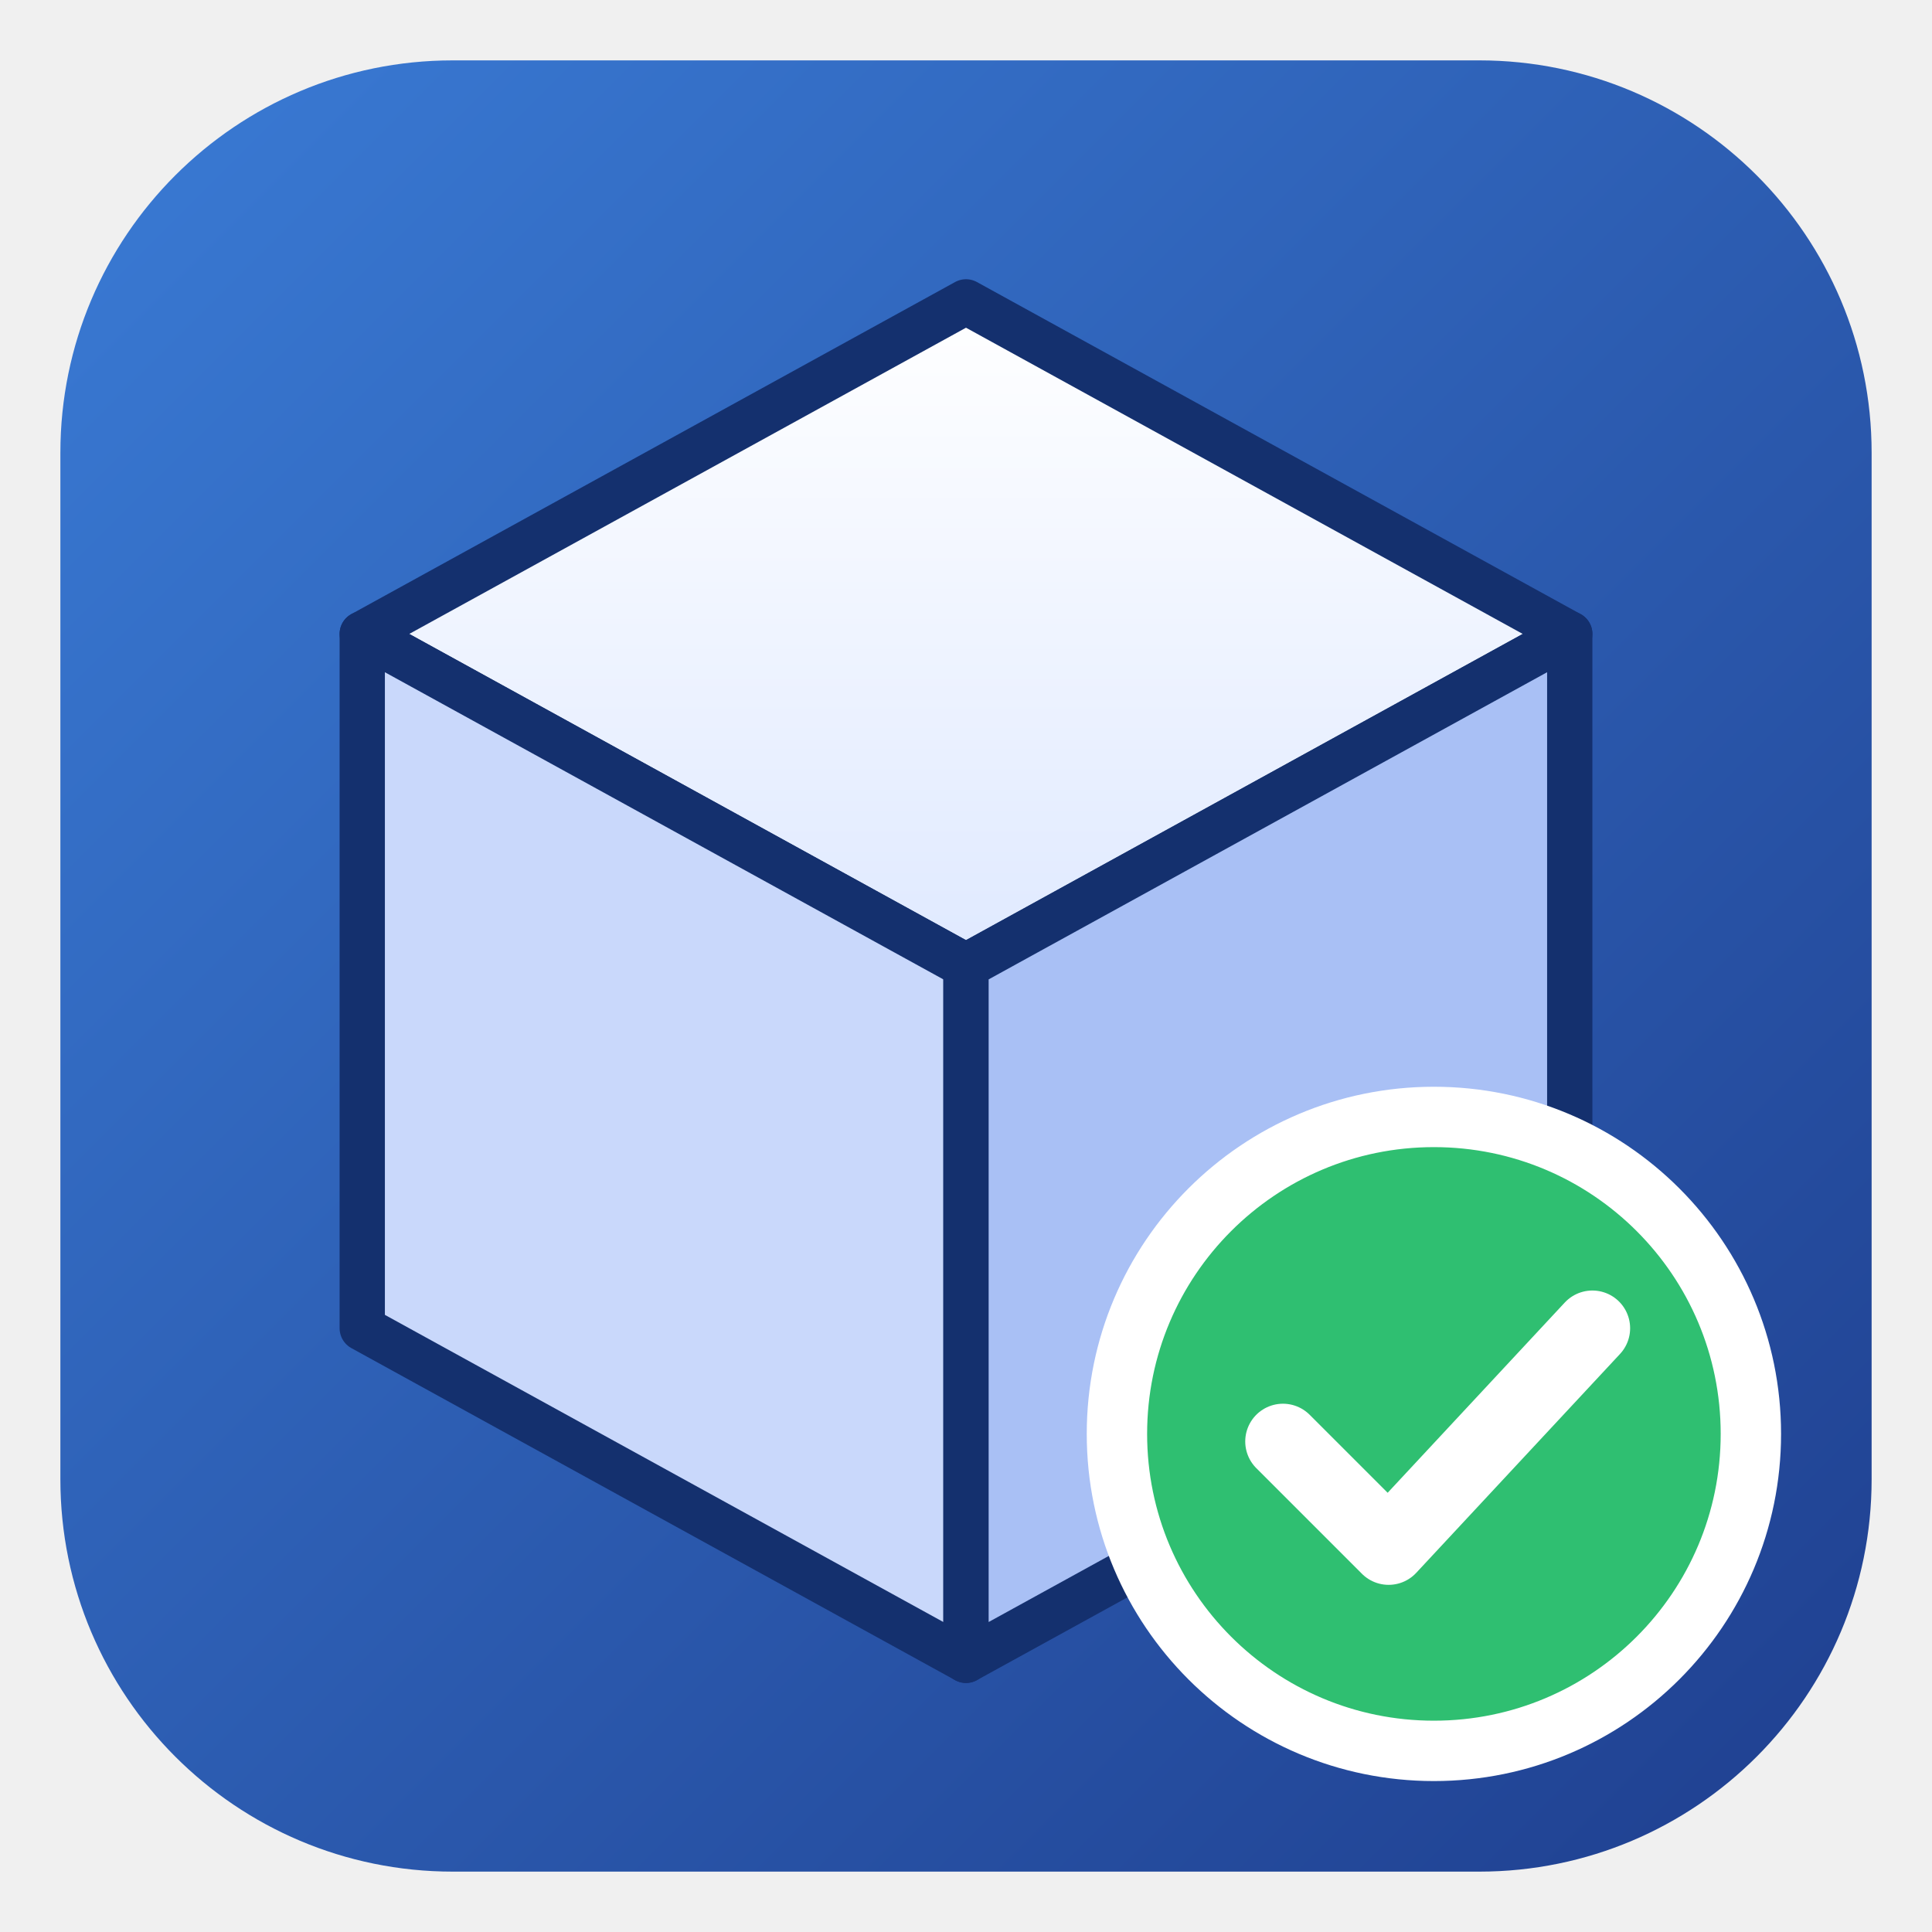
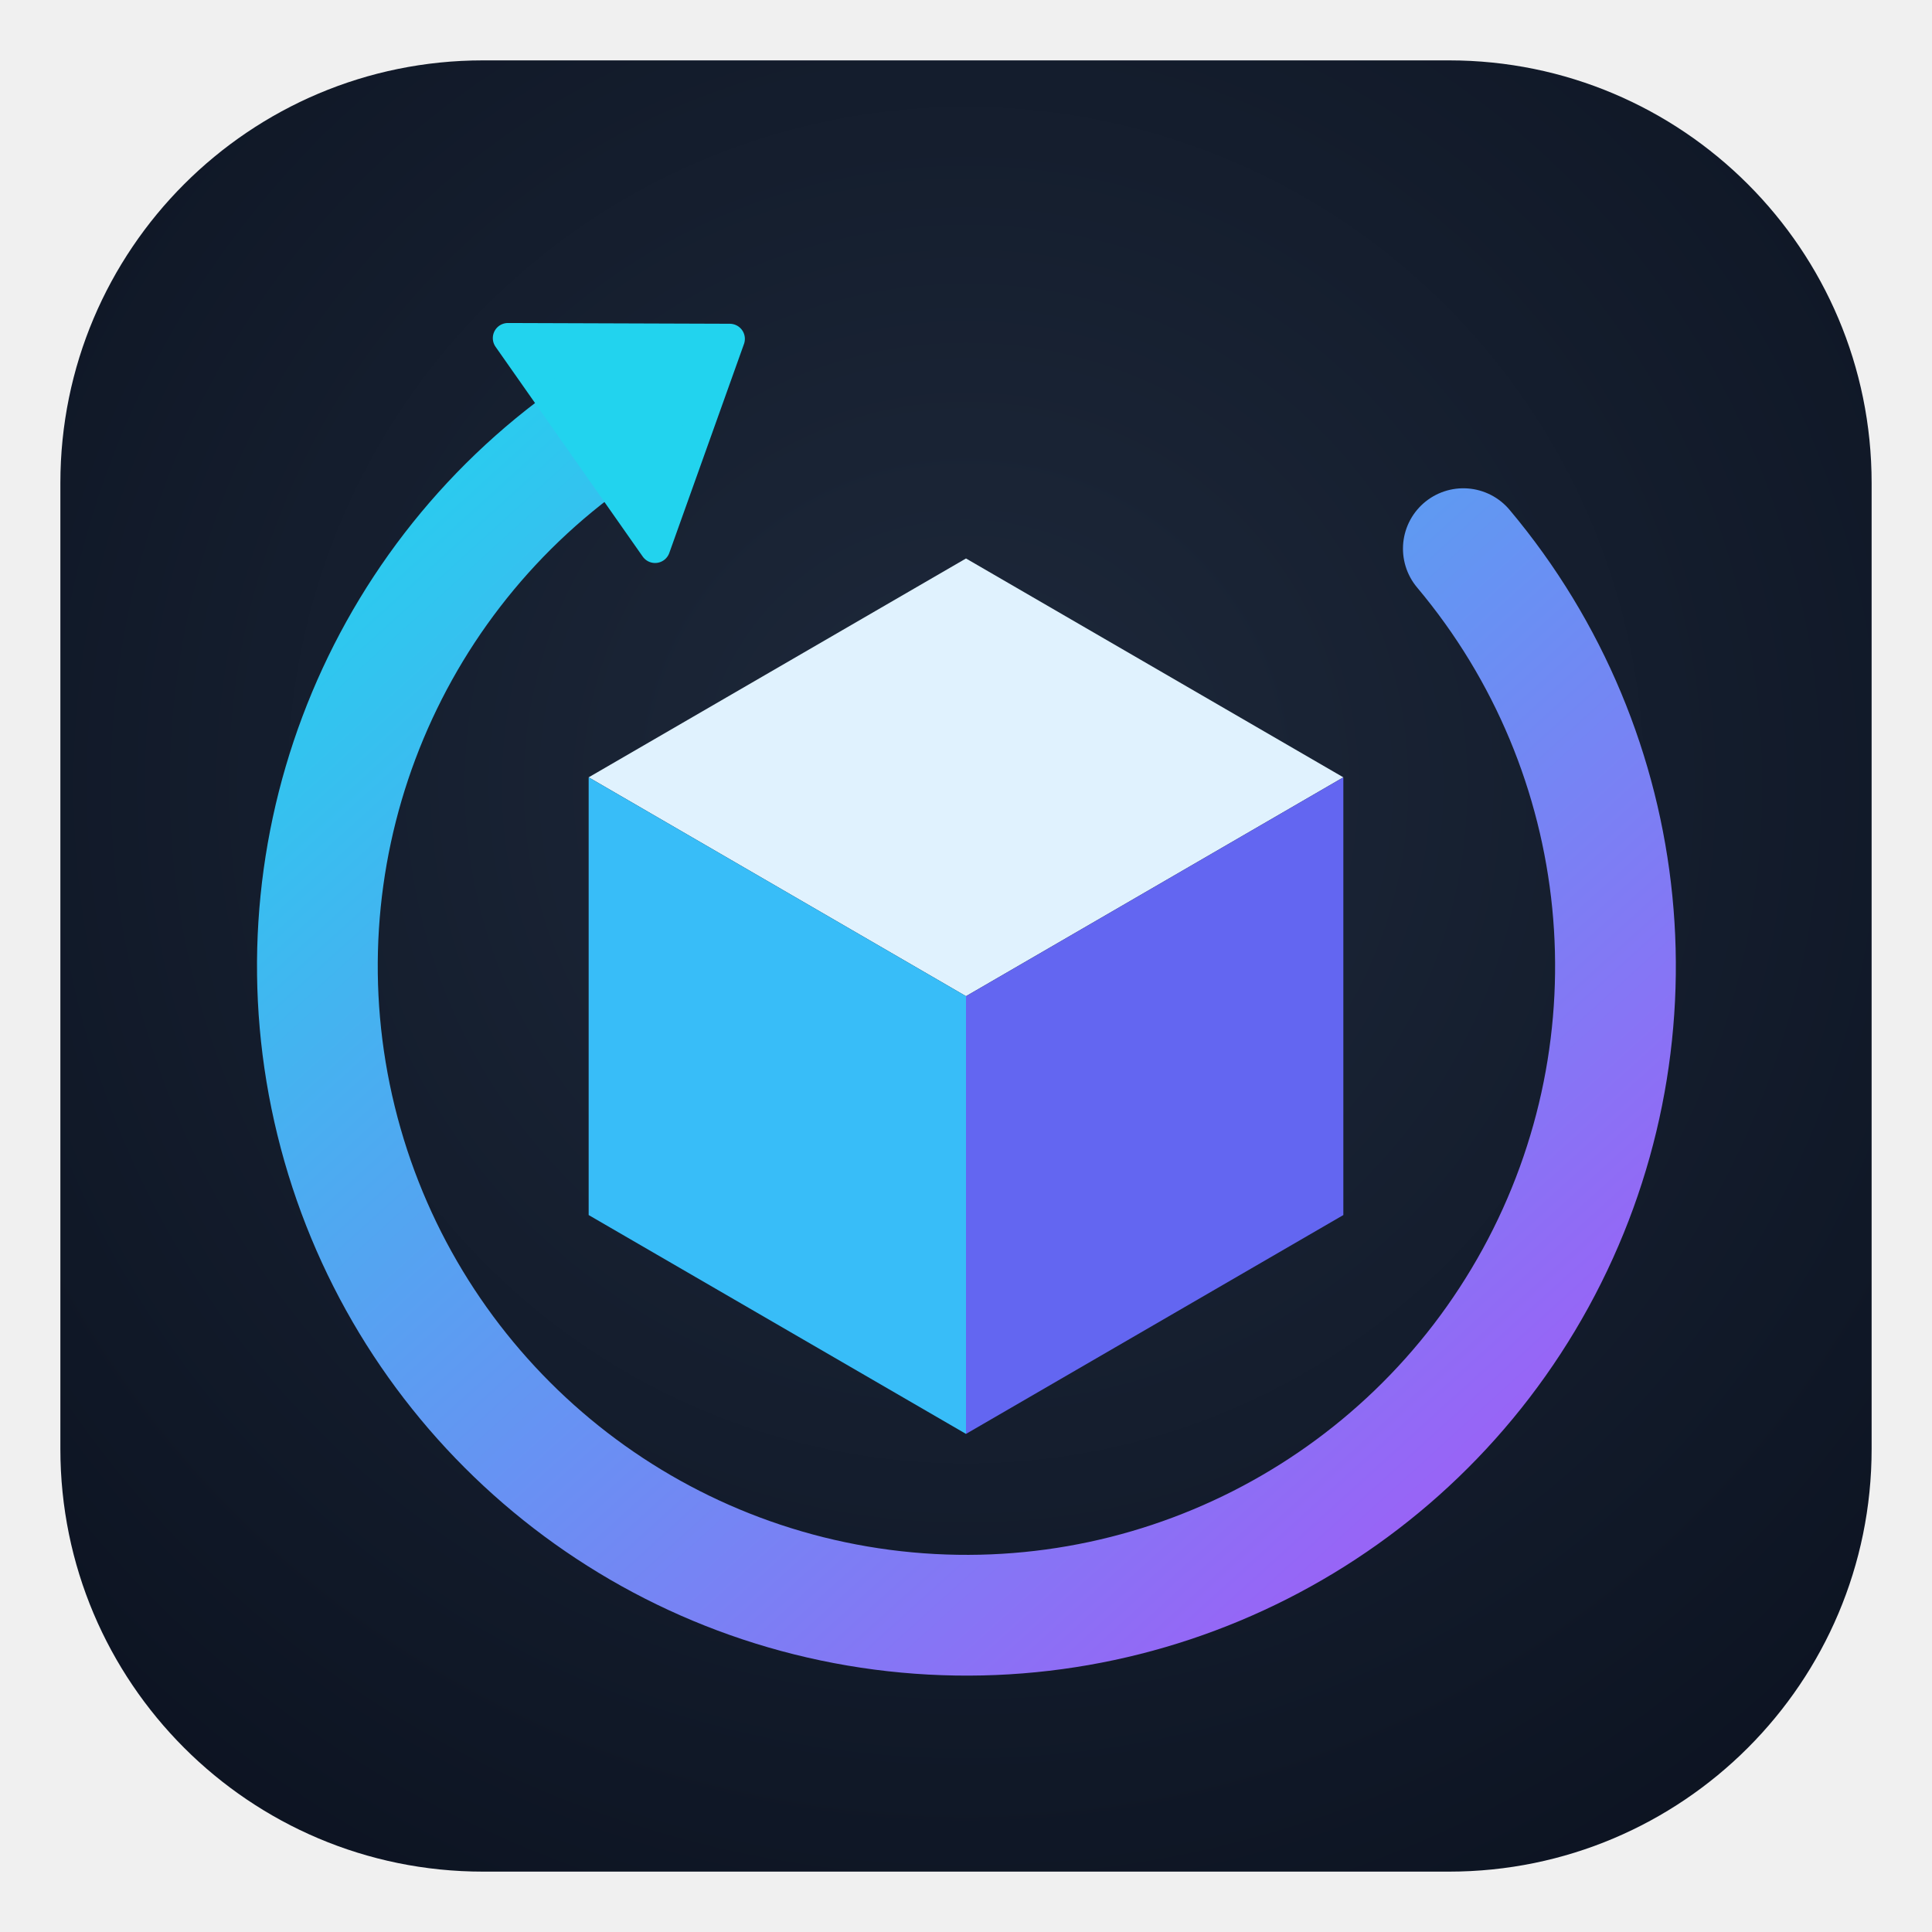
<svg xmlns="http://www.w3.org/2000/svg" width="256" height="256" viewBox="0 0 256 256">
  <defs>
-     <linearGradient id="bg" x1="0" y1="0" x2="1" y2="1">
-       <stop offset="0" stop-color="#3a7bd5" />
-       <stop offset="1" stop-color="#1f3f8f" />
-     </linearGradient>
-     <linearGradient id="top" x1="0" y1="0" x2="0" y2="1">
-       <stop offset="0" stop-color="#ffffff" />
-       <stop offset="1" stop-color="#dfe9ff" />
+     <radialGradient id="b-bg" cx=".5" cy=".4" r=".75">
+       <stop offset="0" stop-color="#1e293b" />
+       <stop offset="1" stop-color="#0b1220" />
+     </radialGradient>
+     <linearGradient id="b-ring" x1="0" y1="0" x2="1" y2="1">
+       <stop offset="0" stop-color="#22d3ee" />
+       <stop offset="1" stop-color="#a855f7" />
    </linearGradient>
  </defs>
-   <rect x="8" y="8" width="240" height="240" rx="52" fill="url(#bg)" />
-   <g stroke="#14306e" stroke-width="6" stroke-linejoin="round">
-     <path d="M128 40 208 84 128 128 48 84z" fill="url(#top)" />
-     <path d="M48 84 128 128v92L48 176z" fill="#c9d8fb" />
-     <path d="M208 84 128 128v92l80-44z" fill="#a9c0f5" />
-   </g>
-   <circle cx="190" cy="190" r="42" fill="#2fbf71" stroke="#ffffff" stroke-width="8" />
-   <path d="M170 191l14 14 27-29" fill="none" stroke="#ffffff" stroke-width="10" stroke-linecap="round" stroke-linejoin="round" />
+   <rect x="8" y="8" width="240" height="240" rx="56" fill="url(#b-bg)" />
+   <path d="M193.9 72.7A86 86 0 1 1 78.7 57.6" fill="none" stroke="url(#b-ring)" stroke-width="16" stroke-linecap="round" />
+   <polygon points="96.7,44.9 67.3,44.8 86.8,72.6" fill="#22d3ee" stroke="#22d3ee" stroke-width="4" stroke-linejoin="round" />
+   <polygon points="128.0,74.0 178.0,103.0 128.0,132.0 78.0,103.0" fill="#e0f2fe" />
+   <polygon points="78.0,103.0 128.0,132.0 128.0,190.0 78.0,161.0" fill="#38bdf8" />
+   <polygon points="128.0,132.0 178.0,103.0 178.0,161.0 128.0,190.0" fill="#6366f1" />
</svg>
